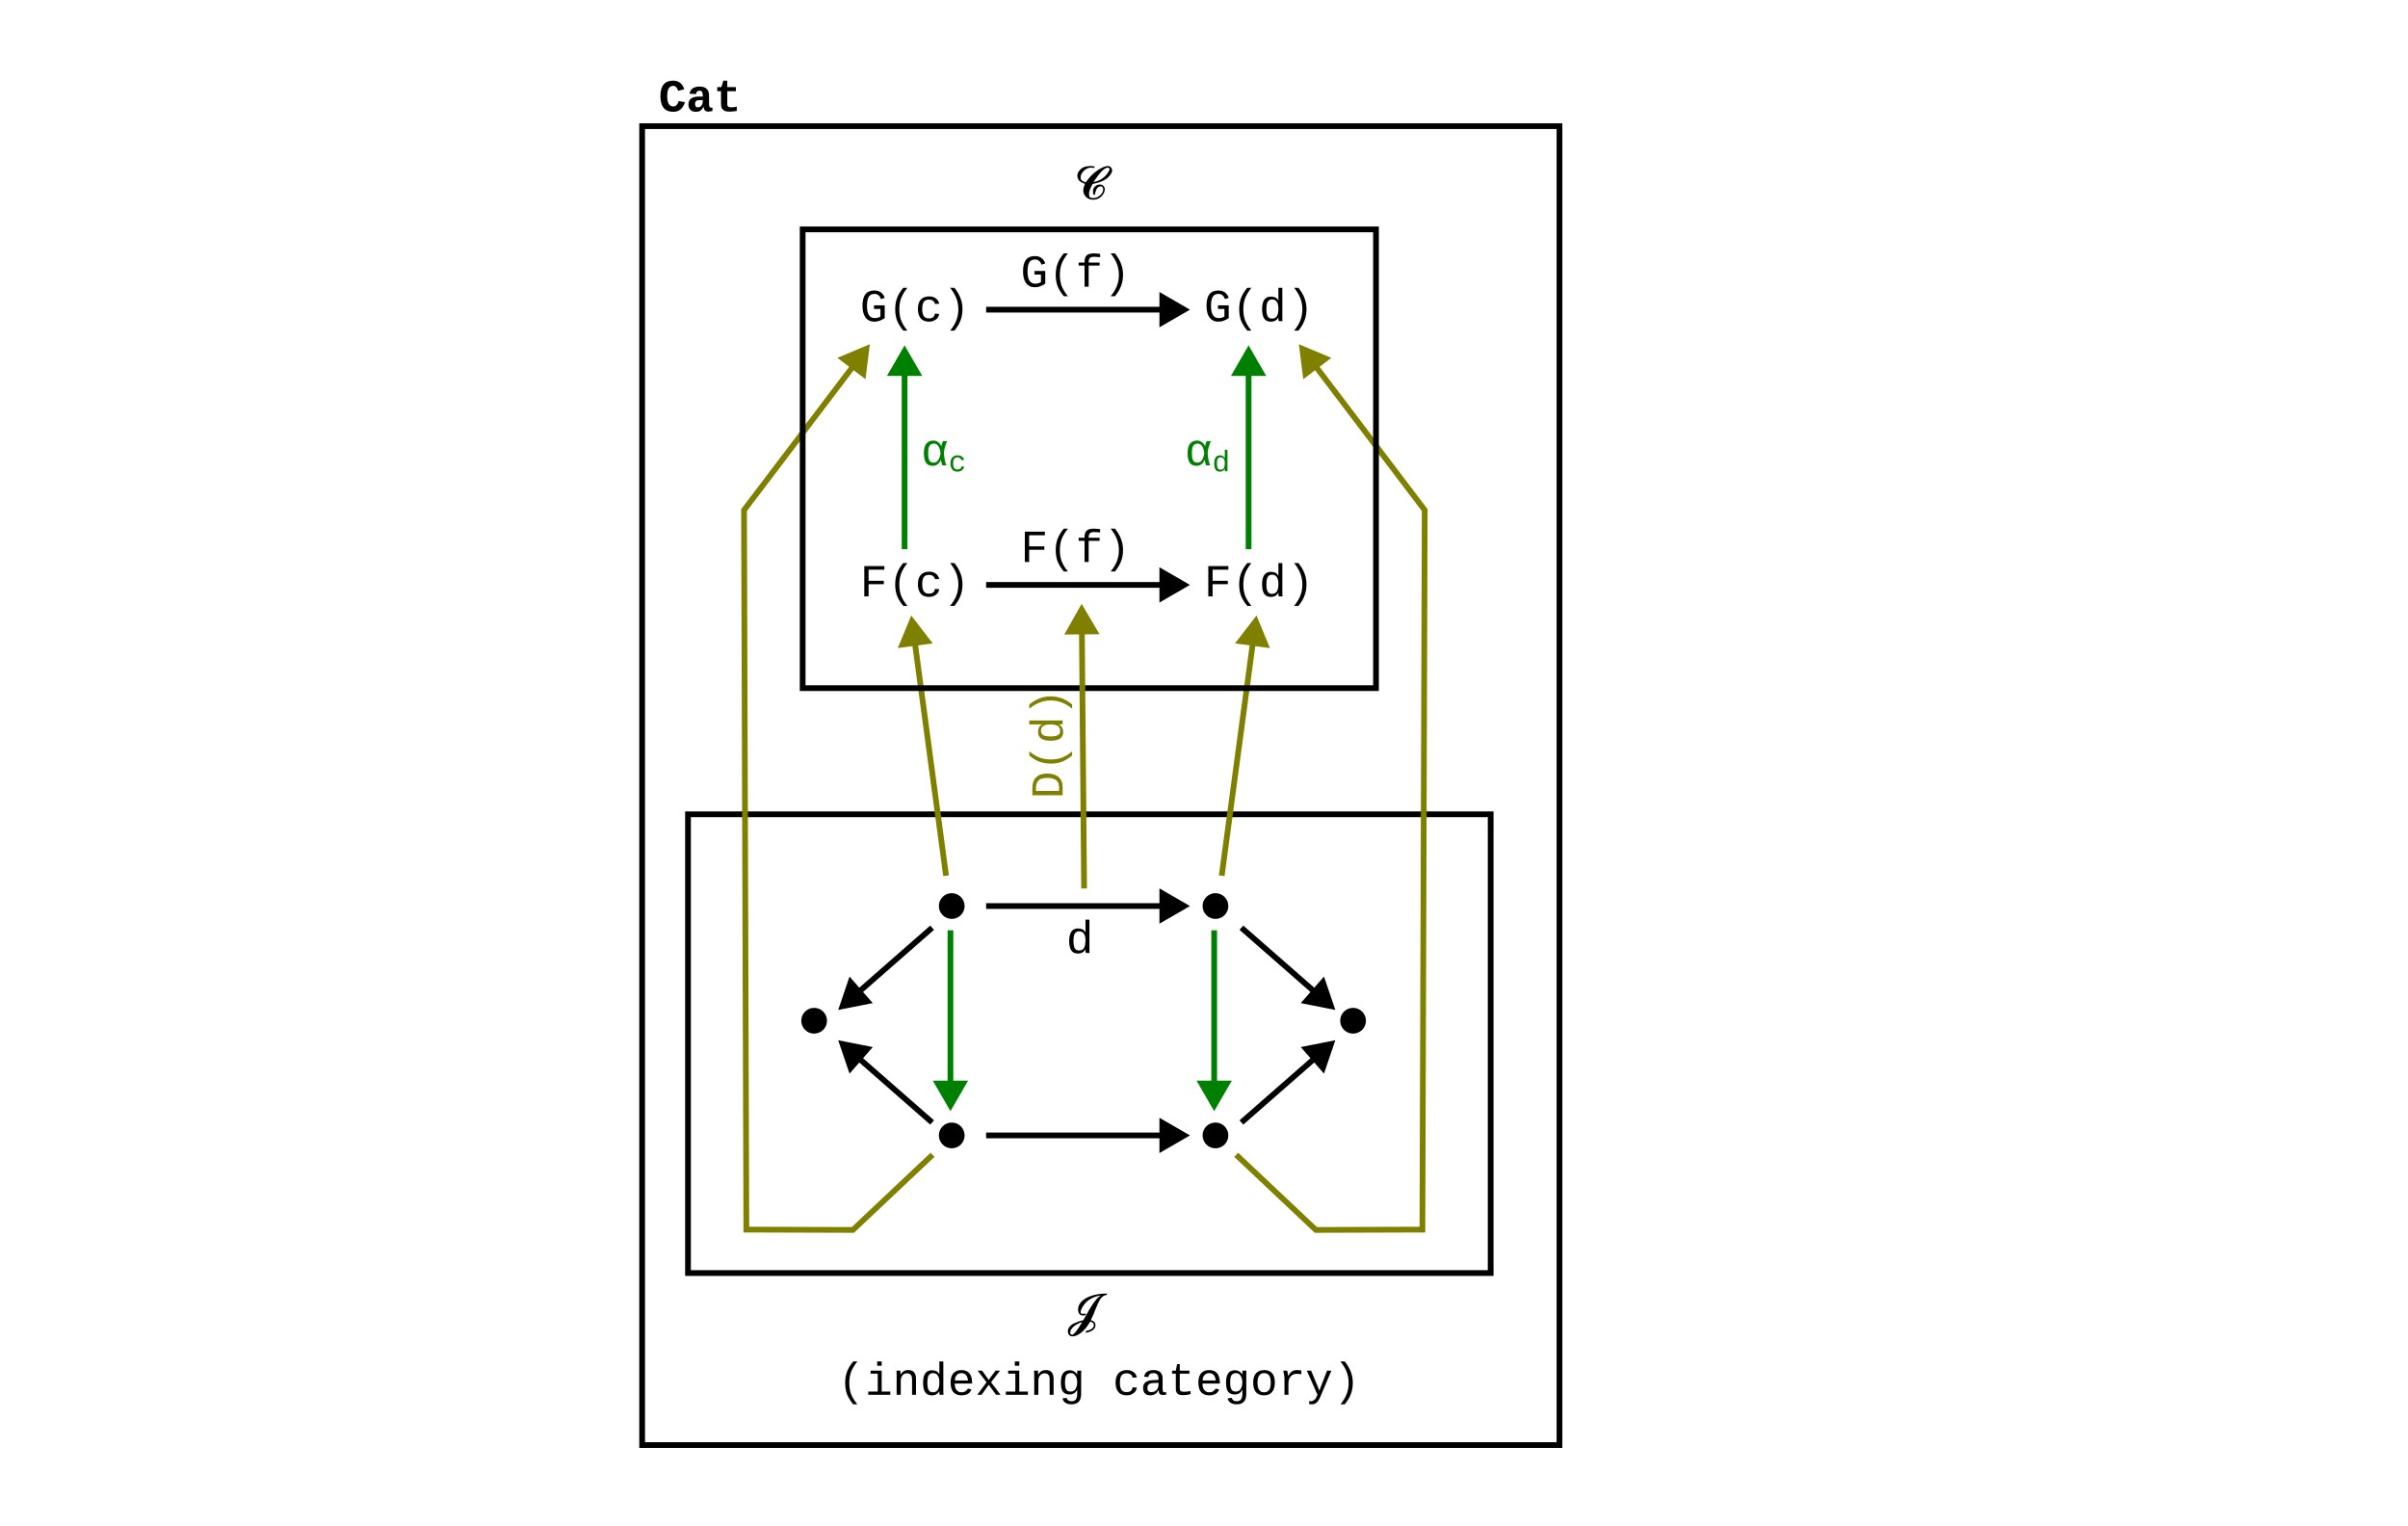
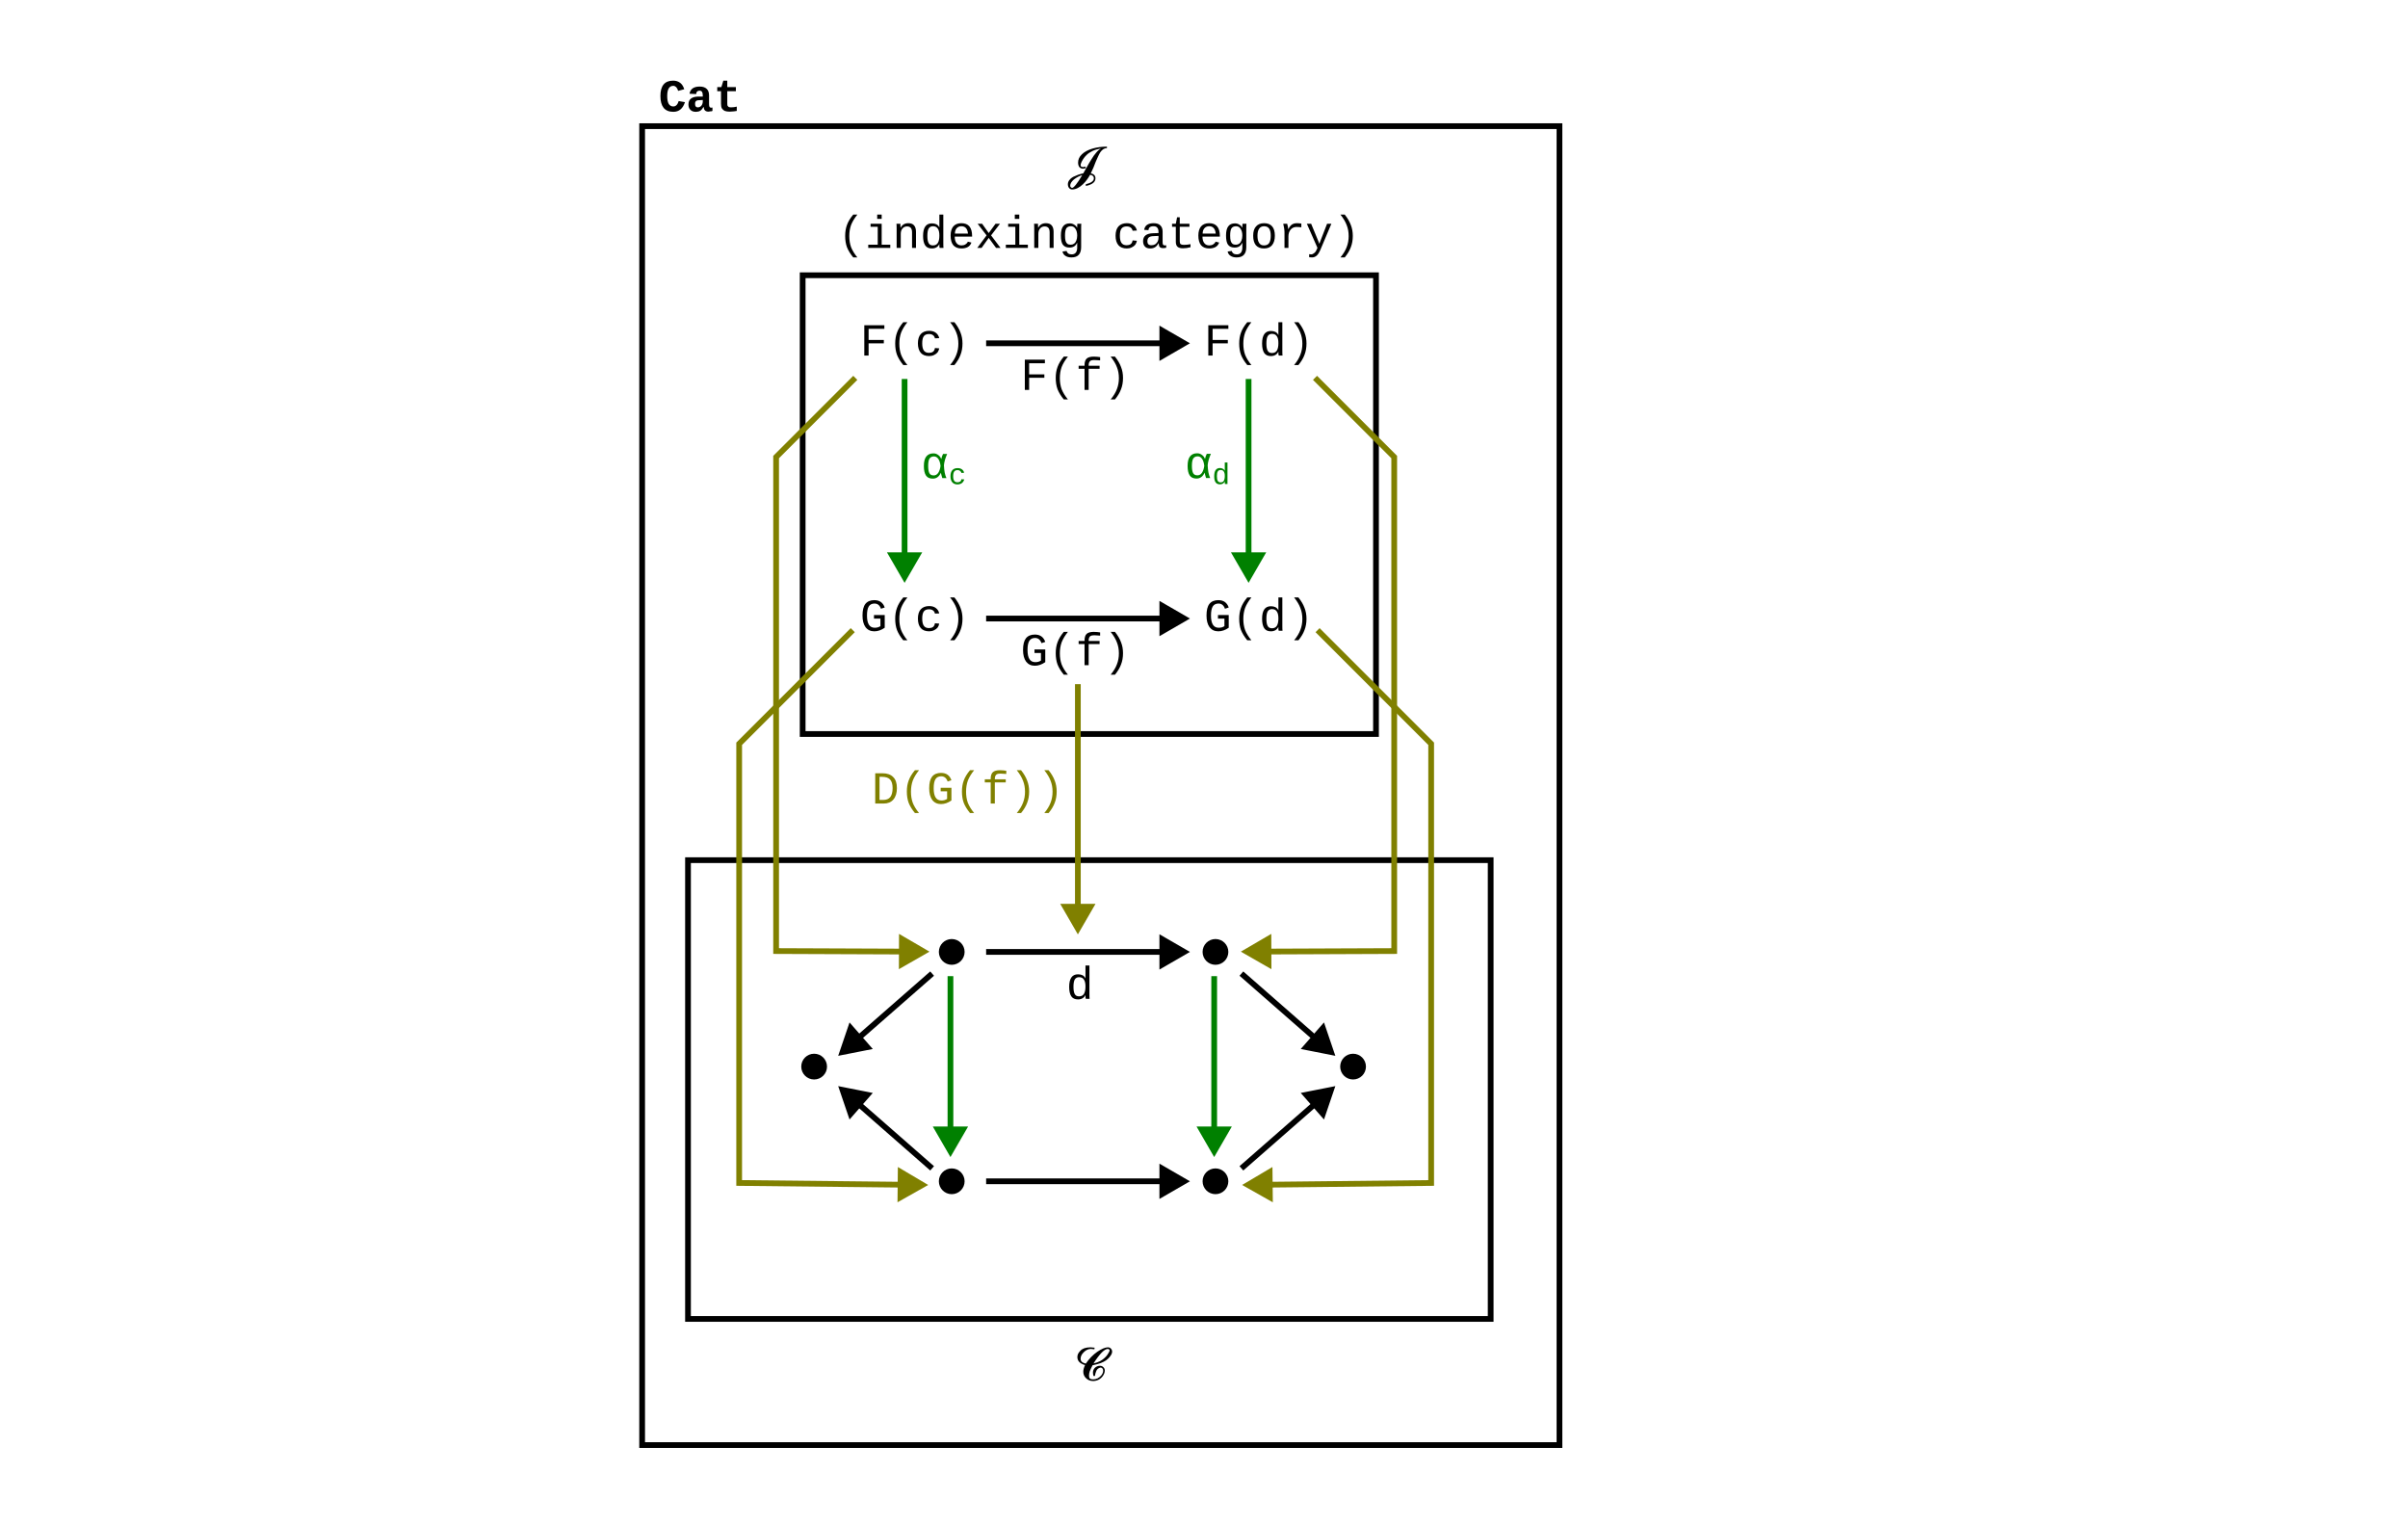
<svg xmlns="http://www.w3.org/2000/svg" width="210mm" height="133mm" viewBox="0 0 210 133" version="1.1" id="svg2078">
  <defs id="defs2075">
-     <marker style="overflow:visible" id="marker4937" refX="0" refY="0" orient="auto-start-reverse" markerWidth="5.324" markerHeight="6.155" viewBox="0 0 5.324 6.155" preserveAspectRatio="xMidYMid">
-       <path transform="scale(0.5)" style="fill:context-stroke;fill-rule:evenodd;stroke:context-stroke;stroke-width:1pt" d="M 5.77,0 -2.88,5 V -5 Z" id="path4935" />
-     </marker>
    <marker style="overflow:visible" id="marker4937_Fnone_S-808000" refX="0" refY="0" orient="auto-start-reverse" markerWidth="5.324" markerHeight="6.155" viewBox="0 0 5.324 6.155" preserveAspectRatio="xMidYMid">
      <path transform="scale(0.5)" style="fill:#808000;fill-rule:evenodd;stroke:#808000;stroke-width:1pt" d="M 5.77,0 -2.88,5 V -5 Z" id="path7182" />
-     </marker>
-     <marker style="overflow:visible" id="TriangleStart" refX="0" refY="0" orient="auto-start-reverse" markerWidth="5.324" markerHeight="6.155" viewBox="0 0 5.324 6.155" preserveAspectRatio="xMidYMid">
-       <path transform="scale(0.5)" style="fill:context-stroke;fill-rule:evenodd;stroke:context-stroke;stroke-width:1pt" d="M 5.77,0 -2.88,5 V -5 Z" id="path135" />
    </marker>
    <marker style="overflow:visible" id="TriangleStart_Fnone_S-008000" refX="0" refY="0" orient="auto-start-reverse" markerWidth="5.324" markerHeight="6.155" viewBox="0 0 5.324 6.155" preserveAspectRatio="xMidYMid">
      <path transform="scale(0.5)" style="fill:#008000;fill-rule:evenodd;stroke:#008000;stroke-width:1pt" d="M 5.77,0 -2.88,5 V -5 Z" id="path7188" />
    </marker>
    <marker style="overflow:visible" id="TriangleStart_Fnone_S-000000" refX="0" refY="0" orient="auto-start-reverse" markerWidth="5.324" markerHeight="6.155" viewBox="0 0 5.324 6.155" preserveAspectRatio="xMidYMid">
      <path transform="scale(0.5)" style="fill:#000000;fill-rule:evenodd;stroke:#000000;stroke-width:1pt" d="M 5.77,0 -2.88,5 V -5 Z" id="path7185" />
    </marker>
  </defs>
  <g id="layer1">
-     <text xml:space="preserve" style="font-size:4px;line-height:5px;font-family:'Liberation Mono', monospace;-inkscape-font-specification:'Liberation Mono, monospace, Normal';text-decoration-color:#000000;fill:#000000;stroke-width:3.78;-inkscape-stroke:none;stop-color:#000000" x="75" y="52" id="text2144">
-       <tspan id="tspan2142" style="stroke-width:3.78" x="75" y="52">F(c)</tspan>
+     <rect style="font-variation-settings:normal;opacity:1;fill:none;fill-opacity:1;fill-rule:evenodd;stroke:#000000;stroke-width:0.5;stroke-linecap:butt;stroke-linejoin:miter;stroke-miterlimit:4;stroke-dasharray:none;stroke-dashoffset:0;stroke-opacity:1;stop-color:#000000;stop-opacity:1" id="rect6226" width="50" height="40" x="70" y="24" />
+     <text xml:space="preserve" style="font-size:4px;line-height:5px;font-family:'Liberation Mono', monospace;-inkscape-font-specification:'Liberation Mono, monospace, Normal';text-decoration-color:#000000;fill:#000000;stroke-width:3.78;stop-color:#000000" x="75" y="31" id="text2144">
+       <tspan id="tspan2142" style="stroke-width:3.78" x="75" y="31">F(c)</tspan>
    </text>
-     <text xml:space="preserve" style="font-size:4px;line-height:5px;font-family:'Liberation Mono', monospace;-inkscape-font-specification:'Liberation Mono, monospace, Normal';text-decoration-color:#000000;fill:#000000;stroke-width:3.78;-inkscape-stroke:none;stop-color:#000000" x="75" y="28" id="text2148">
-       <tspan id="tspan2146" style="stroke-width:3.78" x="75" y="28">G(c)</tspan>
+     <text xml:space="preserve" style="font-size:4px;line-height:5px;font-family:'Liberation Mono', monospace;-inkscape-font-specification:'Liberation Mono, monospace, Normal';text-decoration-color:#000000;fill:#000000;stroke-width:3.78;-inkscape-stroke:none;stop-color:#000000" x="75" y="55" id="text2148">
+       <tspan id="tspan2146" style="stroke-width:3.78" x="75" y="55">G(c)</tspan>
    </text>
-     <text xml:space="preserve" style="font-size:4px;line-height:5px;font-family:'Liberation Mono', monospace;-inkscape-font-specification:'Liberation Mono, monospace, Normal';text-decoration-color:#000000;fill:#000000;stroke-width:3.78;-inkscape-stroke:none;stop-color:#000000" x="105" y="52" id="text2152">
-       <tspan id="tspan2150" style="stroke-width:3.78" x="105" y="52">F(d)</tspan>
+     <text xml:space="preserve" style="font-size:4px;line-height:5px;font-family:'Liberation Mono', monospace;-inkscape-font-specification:'Liberation Mono, monospace, Normal';text-decoration-color:#000000;fill:#000000;stroke-width:3.78;-inkscape-stroke:none;stop-color:#000000" x="105" y="31" id="text2152">
+       <tspan id="tspan2150" style="stroke-width:3.78" x="105" y="31">F(d)</tspan>
    </text>
-     <text xml:space="preserve" style="font-size:4px;line-height:5px;font-family:'Liberation Mono', monospace;-inkscape-font-specification:'Liberation Mono, monospace, Normal';text-decoration-color:#000000;fill:#000000;stroke-width:3.78;-inkscape-stroke:none;stop-color:#000000" x="105" y="28" id="text2156">
-       <tspan id="tspan2154" style="stroke-width:3.78" x="105" y="28">G(d)</tspan>
+     <text xml:space="preserve" style="font-size:4px;line-height:5px;font-family:'Liberation Mono', monospace;-inkscape-font-specification:'Liberation Mono, monospace, Normal';text-decoration-color:#000000;fill:#000000;stroke-width:3.78;-inkscape-stroke:none;stop-color:#000000" x="105" y="55" id="text2156">
+       <tspan id="tspan2154" style="stroke-width:3.78" x="105" y="55">G(d)</tspan>
    </text>
-     <path style="font-variation-settings:normal;opacity:1;fill:none;fill-opacity:1;stroke:#000000;stroke-width:0.5;stroke-linecap:butt;stroke-linejoin:miter;stroke-miterlimit:4;stroke-dasharray:none;stroke-dashoffset:0;stroke-opacity:1;marker-end:url(#TriangleStart_Fnone_S-000000);stop-color:#000000;stop-opacity:1" d="m 86,27 h 16" id="path2221" />
-     <text xml:space="preserve" style="font-size:4px;line-height:5px;font-family:'Liberation Mono', monospace;-inkscape-font-specification:'Liberation Mono, monospace, Normal';text-decoration-color:#000000;fill:#008000;stroke-width:3.78;-inkscape-stroke:none;stop-color:#000000" x="80.319" y="40.572" id="text3280">
-       <tspan id="tspan3278" style="fill:#008000;stroke-width:3.78" x="80.319" y="40.572">α<tspan style="font-size:65%;baseline-shift:sub;fill:#008000" id="tspan3282">c</tspan>
+     <path style="font-variation-settings:normal;opacity:1;fill:none;fill-opacity:1;stroke:#000000;stroke-width:0.5;stroke-linecap:butt;stroke-linejoin:miter;stroke-miterlimit:4;stroke-dasharray:none;stroke-dashoffset:0;stroke-opacity:1;marker-end:url(#TriangleStart_Fnone_S-000000);stop-color:#000000;stop-opacity:1" d="m 86,53.932 h 16" id="path2221" />
+     <text xml:space="preserve" style="font-size:4px;line-height:5px;font-family:'Liberation Mono', monospace;-inkscape-font-specification:'Liberation Mono, monospace, Normal';text-decoration-color:#000000;fill:#008000;stroke-width:3.78;-inkscape-stroke:none;stop-color:#000000" x="80.319" y="41.686" id="text3280">
+       <tspan id="tspan3278" style="fill:#008000;stroke-width:3.78" x="80.319" y="41.686">α<tspan style="font-size:65%;baseline-shift:sub;fill:#008000" id="tspan3282">c</tspan>
      </tspan>
    </text>
-     <text xml:space="preserve" style="font-size:4px;line-height:5px;font-family:'Liberation Mono', monospace;-inkscape-font-specification:'Liberation Mono, monospace, Normal';text-decoration-color:#000000;fill:#008000;stroke-width:3.78;-inkscape-stroke:none;stop-color:#000000" x="103.319" y="40.572" id="text3294">
-       <tspan id="tspan3292" style="fill:#008000;stroke-width:3.78" x="103.319" y="40.572">α<tspan style="font-size:65%;baseline-shift:sub;fill:#008000" id="tspan3290">d</tspan>
+     <text xml:space="preserve" style="font-size:4px;line-height:5px;font-family:'Liberation Mono', monospace;-inkscape-font-specification:'Liberation Mono, monospace, Normal';text-decoration-color:#000000;fill:#008000;stroke-width:3.78;-inkscape-stroke:none;stop-color:#000000" x="103.319" y="41.679" id="text3294">
+       <tspan id="tspan3292" style="fill:#008000;stroke-width:3.78" x="103.319" y="41.679">α<tspan style="font-size:65%;baseline-shift:sub;fill:#008000" id="tspan3290">d</tspan>
      </tspan>
    </text>
-     <text xml:space="preserve" style="font-size:4px;line-height:5px;font-family:'Liberation Mono', monospace;-inkscape-font-specification:'Liberation Mono, monospace, Normal';text-decoration-color:#000000;fill:#000000;stroke-width:3.78;stop-color:#000000" x="93.035" y="115.616" id="text3304">
-       <tspan id="tspan3302" style="stroke-width:3.78" x="93.035" y="115.616">𝓙 </tspan>
+     <text xml:space="preserve" style="font-size:4px;line-height:5px;font-family:'Liberation Mono', monospace;-inkscape-font-specification:'Liberation Mono, monospace, Normal';text-decoration-color:#000000;fill:#000000;stroke-width:3.78;stop-color:#000000" x="93.035" y="15.616" id="text3304">
+       <tspan id="tspan3302" style="stroke-width:3.78" x="93.035" y="15.616">𝓙 </tspan>
    </text>
-     <path style="font-variation-settings:normal;opacity:1;fill:none;fill-opacity:1;stroke:#008000;stroke-width:0.5;stroke-linecap:butt;stroke-linejoin:miter;stroke-miterlimit:4;stroke-dasharray:none;stroke-dashoffset:0;stroke-opacity:1;marker-end:url(#TriangleStart_Fnone_S-008000);stop-color:#000000;stop-opacity:1" d="m 108.888,47.888 v -16" id="path3530" />
-     <rect style="font-variation-settings:normal;opacity:1;fill:none;fill-opacity:1;fill-rule:evenodd;stroke:#000000;stroke-width:0.5;stroke-linecap:butt;stroke-linejoin:miter;stroke-miterlimit:4;stroke-dasharray:none;stroke-dashoffset:0;stroke-opacity:1;stop-color:#000000;stop-opacity:1" id="rect3540" width="70" height="40" x="60" y="71" />
-     <circle style="fill:#000000;stroke:#000000;stroke-width:0.5;stroke-dasharray:none;stroke-dashoffset:0;stop-color:#000000" id="circle3544" cx="83" cy="79" r="0.873" />
-     <path style="font-variation-settings:normal;opacity:1;fill:none;fill-opacity:1;stroke:#000000;stroke-width:0.5;stroke-linecap:butt;stroke-linejoin:miter;stroke-miterlimit:4;stroke-dasharray:none;stroke-dashoffset:0;stroke-opacity:1;marker-end:url(#TriangleStart_Fnone_S-000000);stop-color:#000000;stop-opacity:1" d="m 86,79 h 16" id="path3546" />
-     <circle style="fill:#000000;stroke:#000000;stroke-width:0.5;stroke-dasharray:none;stroke-dashoffset:0;stop-color:#000000" id="circle3548" cx="106" cy="79" r="0.873" />
-     <circle style="fill:#000000;stroke:#000000;stroke-width:0.5;stroke-dasharray:none;stroke-dashoffset:0;stop-color:#000000" id="circle3552" cx="83" cy="99" r="0.873" />
-     <path style="font-variation-settings:normal;opacity:1;fill:none;fill-opacity:1;stroke:#000000;stroke-width:0.5;stroke-linecap:butt;stroke-linejoin:miter;stroke-miterlimit:4;stroke-dasharray:none;stroke-dashoffset:0;stroke-opacity:1;marker-end:url(#TriangleStart_Fnone_S-000000);stop-color:#000000;stop-opacity:1" d="m 86,99 h 16" id="path3554" />
-     <circle style="fill:#000000;stroke:#000000;stroke-width:0.5;stroke-dasharray:none;stroke-dashoffset:0;stop-color:#000000" id="circle3556" cx="106" cy="99" r="0.873" />
-     <circle style="fill:#000000;stroke:#000000;stroke-width:0.5;stroke-dasharray:none;stroke-dashoffset:0;stop-color:#000000" id="circle3560" cx="71" cy="89" r="0.873" />
-     <circle style="fill:#000000;stroke:#000000;stroke-width:0.5;stroke-dasharray:none;stroke-dashoffset:0;stop-color:#000000" id="circle3562" cx="118" cy="89" r="0.873" />
-     <path style="font-variation-settings:normal;opacity:1;fill:none;fill-opacity:1;stroke:#000000;stroke-width:0.5;stroke-linecap:butt;stroke-linejoin:miter;stroke-miterlimit:4;stroke-dasharray:none;stroke-dashoffset:0;stroke-opacity:1;marker-end:url(#TriangleStart_Fnone_S-000000);stop-color:#000000;stop-opacity:1" d="m 108.262,97.871 6.856,-6" id="path3566" />
-     <path style="font-variation-settings:normal;opacity:1;fill:none;fill-opacity:1;stroke:#000000;stroke-width:0.5;stroke-linecap:butt;stroke-linejoin:miter;stroke-miterlimit:4;stroke-dasharray:none;stroke-dashoffset:0;stroke-opacity:1;marker-end:url(#TriangleStart_Fnone_S-000000);stop-color:#000000;stop-opacity:1" d="m 108.262,80.89 6.856,6" id="path3570" />
-     <path style="font-variation-settings:normal;opacity:1;fill:none;fill-opacity:1;stroke:#008000;stroke-width:0.5;stroke-linecap:butt;stroke-linejoin:miter;stroke-miterlimit:4;stroke-dasharray:none;stroke-dashoffset:0;stroke-opacity:1;marker-end:url(#TriangleStart_Fnone_S-008000);stop-color:#000000;stop-opacity:1" d="m 105.888,81.112 v 14" id="path3576" />
-     <path style="font-variation-settings:normal;opacity:1;fill:none;fill-opacity:1;stroke:#008000;stroke-width:0.5;stroke-linecap:butt;stroke-linejoin:miter;stroke-miterlimit:4;stroke-dasharray:none;stroke-dashoffset:0;stroke-opacity:1;marker-end:url(#TriangleStart_Fnone_S-008000);stop-color:#000000;stop-opacity:1" d="m 82.888,81.112 v 14" id="path3582" />
-     <path style="font-variation-settings:normal;opacity:1;fill:none;fill-opacity:1;stroke:#000000;stroke-width:0.5;stroke-linecap:butt;stroke-linejoin:miter;stroke-miterlimit:4;stroke-dasharray:none;stroke-dashoffset:0;stroke-opacity:1;marker-end:url(#TriangleStart_Fnone_S-000000);stop-color:#000000;stop-opacity:1" d="m 81.29,97.871 -6.856,-6" id="path3596" />
-     <path style="font-variation-settings:normal;opacity:1;fill:none;fill-opacity:1;stroke:#000000;stroke-width:0.5;stroke-linecap:butt;stroke-linejoin:miter;stroke-miterlimit:4;stroke-dasharray:none;stroke-dashoffset:0;stroke-opacity:1;marker-end:url(#TriangleStart_Fnone_S-000000);stop-color:#000000;stop-opacity:1" d="m 81.29,80.89 -6.856,6" id="path3598" />
-     <path style="font-variation-settings:normal;opacity:1;fill:none;fill-opacity:1;stroke:#808000;stroke-width:0.5;stroke-linecap:butt;stroke-linejoin:miter;stroke-miterlimit:4;stroke-dasharray:none;stroke-dashoffset:0;stroke-opacity:1;marker-start:url(#marker4937_Fnone_S-808000);stop-color:#000000;stop-opacity:1" d="M 109.345,55.426 106.544,76.357" id="path3684" />
-     <path style="font-variation-settings:normal;opacity:1;fill:none;fill-opacity:1;stroke:#808000;stroke-width:0.5;stroke-linecap:butt;stroke-linejoin:miter;stroke-miterlimit:4;stroke-dasharray:none;stroke-dashoffset:0;stroke-opacity:1;marker-start:url(#marker4937_Fnone_S-808000);stop-color:#000000;stop-opacity:1" d="m 114.347,31.426 9.902,13.052 -0.202,62.734 -9.291,0.029 -6.949,-6.551" id="path4494" />
-     <text xml:space="preserve" style="font-size:4px;line-height:5px;font-family:'Liberation Mono', monospace;-inkscape-font-specification:'Liberation Mono, monospace, Normal';text-decoration-color:#000000;fill:#808000;stroke-width:3.78;-inkscape-stroke:none;stop-color:#000000" x="-69.653" y="92.674" id="text4500" transform="rotate(-90)">
-       <tspan id="tspan4498" style="fill:#808000;stroke-width:3.78" x="-69.653" y="92.674">D(d)</tspan>
+     <path style="font-variation-settings:normal;opacity:1;fill:none;fill-opacity:1;stroke:#008000;stroke-width:0.5;stroke-linecap:butt;stroke-linejoin:miter;stroke-miterlimit:4;stroke-dasharray:none;stroke-dashoffset:0;stroke-opacity:1;marker-end:url(#TriangleStart_Fnone_S-008000);stop-color:#000000;stop-opacity:1" d="m 108.888,33.044 v 16" id="path3530" />
+     <path style="font-variation-settings:normal;display:inline;opacity:1;fill:none;fill-opacity:1;stroke:#000000;stroke-width:0.5;stroke-linecap:butt;stroke-linejoin:miter;stroke-miterlimit:4;stroke-dasharray:none;stroke-dashoffset:0;stroke-opacity:1;marker-end:url(#TriangleStart_Fnone_S-000000);stop-color:#000000;stop-opacity:1" d="m 86,103 h 16" id="path3554" />
+     <rect style="font-variation-settings:normal;opacity:1;fill:none;fill-opacity:1;fill-rule:evenodd;stroke:#000000;stroke-width:0.5;stroke-linecap:butt;stroke-linejoin:miter;stroke-miterlimit:4;stroke-dasharray:none;stroke-dashoffset:0;stroke-opacity:1;stop-color:#000000;stop-opacity:1" id="rect3540" width="70" height="40" x="60" y="75" />
+     <circle style="fill:#000000;stroke:#000000;stroke-width:0.5;stroke-dasharray:none;stroke-dashoffset:0;stop-color:#000000" id="circle3544" cx="83" cy="83" r="0.873" />
+     <path style="font-variation-settings:normal;opacity:1;fill:none;fill-opacity:1;stroke:#000000;stroke-width:0.5;stroke-linecap:butt;stroke-linejoin:miter;stroke-miterlimit:4;stroke-dasharray:none;stroke-dashoffset:0;stroke-opacity:1;marker-end:url(#TriangleStart_Fnone_S-000000);stop-color:#000000;stop-opacity:1" d="m 86,83 h 16" id="path3546" />
+     <circle style="fill:#000000;stroke:#000000;stroke-width:0.5;stroke-dasharray:none;stroke-dashoffset:0;stop-color:#000000" id="circle3548" cx="106" cy="83" r="0.873" />
+     <circle style="fill:#000000;stroke:#000000;stroke-width:0.5;stroke-dasharray:none;stroke-dashoffset:0;stop-color:#000000" id="circle3552" cx="83" cy="103" r="0.873" />
+     <circle style="fill:#000000;stroke:#000000;stroke-width:0.5;stroke-dasharray:none;stroke-dashoffset:0;stop-color:#000000" id="circle3556" cx="106" cy="103" r="0.873" />
+     <circle style="fill:#000000;stroke:#000000;stroke-width:0.5;stroke-dasharray:none;stroke-dashoffset:0;stop-color:#000000" id="circle3560" cx="71" cy="93" r="0.873" />
+     <circle style="fill:#000000;stroke:#000000;stroke-width:0.5;stroke-dasharray:none;stroke-dashoffset:0;stop-color:#000000" id="circle3562" cx="118" cy="93" r="0.873" />
+     <path style="font-variation-settings:normal;opacity:1;fill:none;fill-opacity:1;stroke:#000000;stroke-width:0.5;stroke-linecap:butt;stroke-linejoin:miter;stroke-miterlimit:4;stroke-dasharray:none;stroke-dashoffset:0;stroke-opacity:1;marker-end:url(#TriangleStart_Fnone_S-000000);stop-color:#000000;stop-opacity:1" d="m 108.262,101.871 6.856,-6" id="path3566" />
+     <path style="font-variation-settings:normal;opacity:1;fill:none;fill-opacity:1;stroke:#000000;stroke-width:0.5;stroke-linecap:butt;stroke-linejoin:miter;stroke-miterlimit:4;stroke-dasharray:none;stroke-dashoffset:0;stroke-opacity:1;marker-end:url(#TriangleStart_Fnone_S-000000);stop-color:#000000;stop-opacity:1" d="m 108.262,84.89 6.856,6" id="path3570" />
+     <path style="font-variation-settings:normal;opacity:1;fill:none;fill-opacity:1;stroke:#008000;stroke-width:0.5;stroke-linecap:butt;stroke-linejoin:miter;stroke-miterlimit:4;stroke-dasharray:none;stroke-dashoffset:0;stroke-opacity:1;marker-end:url(#TriangleStart_Fnone_S-008000);stop-color:#000000;stop-opacity:1" d="m 105.888,85.112 v 14" id="path3576" />
+     <path style="font-variation-settings:normal;opacity:1;fill:none;fill-opacity:1;stroke:#008000;stroke-width:0.5;stroke-linecap:butt;stroke-linejoin:miter;stroke-miterlimit:4;stroke-dasharray:none;stroke-dashoffset:0;stroke-opacity:1;marker-end:url(#TriangleStart_Fnone_S-008000);stop-color:#000000;stop-opacity:1" d="m 82.888,85.112 v 14" id="path3582" />
+     <path style="font-variation-settings:normal;opacity:1;fill:none;fill-opacity:1;stroke:#000000;stroke-width:0.5;stroke-linecap:butt;stroke-linejoin:miter;stroke-miterlimit:4;stroke-dasharray:none;stroke-dashoffset:0;stroke-opacity:1;marker-end:url(#TriangleStart_Fnone_S-000000);stop-color:#000000;stop-opacity:1" d="m 81.29,101.871 -6.856,-6" id="path3596" />
+     <path style="font-variation-settings:normal;opacity:1;fill:none;fill-opacity:1;stroke:#000000;stroke-width:0.5;stroke-linecap:butt;stroke-linejoin:miter;stroke-miterlimit:4;stroke-dasharray:none;stroke-dashoffset:0;stroke-opacity:1;marker-end:url(#TriangleStart_Fnone_S-000000);stop-color:#000000;stop-opacity:1" d="m 81.29,84.89 -6.856,6" id="path3598" />
+     <text xml:space="preserve" style="font-size:4px;line-height:5px;font-family:'Liberation Mono', monospace;-inkscape-font-specification:'Liberation Mono, monospace, Normal';text-decoration-color:#000000;fill:#808000;stroke-width:3.78;-inkscape-stroke:none;stop-color:#000000" x="76.017" y="70.064" id="text4500">
+       <tspan id="tspan4498" style="fill:#808000;stroke-width:3.78" x="76.017" y="70.064">D(G(f))</tspan>
    </text>
-     <path style="font-variation-settings:normal;opacity:1;fill:none;fill-opacity:1;stroke:#008000;stroke-width:0.5;stroke-linecap:butt;stroke-linejoin:miter;stroke-miterlimit:4;stroke-dasharray:none;stroke-dashoffset:0;stroke-opacity:1;marker-end:url(#TriangleStart_Fnone_S-008000);stop-color:#000000;stop-opacity:1" d="m 78.888,47.888 v -16" id="path4506" />
-     <path style="font-variation-settings:normal;opacity:1;fill:none;fill-opacity:1;stroke:#000000;stroke-width:0.5;stroke-linecap:butt;stroke-linejoin:miter;stroke-miterlimit:4;stroke-dasharray:none;stroke-dashoffset:0;stroke-opacity:1;marker-end:url(#TriangleStart_Fnone_S-000000);stop-color:#000000;stop-opacity:1" d="m 86,51 h 16" id="path4512" />
-     <text xml:space="preserve" style="font-size:4px;line-height:5px;font-family:'Liberation Mono', monospace;-inkscape-font-specification:'Liberation Mono, monospace, Normal';text-decoration-color:#000000;fill:#000000;stroke-width:3.78;-inkscape-stroke:none;stop-color:#000000" x="89" y="49" id="text4518">
-       <tspan id="tspan4516" style="stroke-width:3.78" x="89" y="49">F(f)</tspan>
+     <path style="font-variation-settings:normal;opacity:1;fill:none;fill-opacity:1;stroke:#008000;stroke-width:0.5;stroke-linecap:butt;stroke-linejoin:miter;stroke-miterlimit:4;stroke-dasharray:none;stroke-dashoffset:0;stroke-opacity:1;marker-end:url(#TriangleStart_Fnone_S-008000);stop-color:#000000;stop-opacity:1" d="m 78.888,33.044 v 16" id="path4506" />
+     <path style="font-variation-settings:normal;opacity:1;fill:none;fill-opacity:1;stroke:#000000;stroke-width:0.5;stroke-linecap:butt;stroke-linejoin:miter;stroke-miterlimit:4;stroke-dasharray:none;stroke-dashoffset:0;stroke-opacity:1;marker-end:url(#TriangleStart_Fnone_S-000000);stop-color:#000000;stop-opacity:1" d="m 86,29.932 h 16" id="path4512" />
+     <text xml:space="preserve" style="font-size:4px;line-height:5px;font-family:'Liberation Mono', monospace;-inkscape-font-specification:'Liberation Mono, monospace, Normal';text-decoration-color:#000000;fill:#000000;stroke-width:3.78;-inkscape-stroke:none;stop-color:#000000" x="89" y="34" id="text4518">
+       <tspan id="tspan4516" style="stroke-width:3.78" x="89" y="34">F(f)</tspan>
    </text>
-     <text xml:space="preserve" style="font-size:4px;line-height:5px;font-family:'Liberation Mono', monospace;-inkscape-font-specification:'Liberation Mono, monospace, Normal';text-decoration-color:#000000;fill:#000000;stroke-width:3.78;-inkscape-stroke:none;stop-color:#000000" x="89" y="25" id="text4522">
-       <tspan id="tspan4520" style="stroke-width:3.78" x="89" y="25">G(f)</tspan>
+     <text xml:space="preserve" style="font-size:4px;line-height:5px;font-family:'Liberation Mono', monospace;-inkscape-font-specification:'Liberation Mono, monospace, Normal';text-decoration-color:#000000;fill:#000000;stroke-width:3.78;-inkscape-stroke:none;stop-color:#000000" x="89" y="58" id="text4522">
+       <tspan id="tspan4520" style="stroke-width:3.78" x="89" y="58">G(f)</tspan>
    </text>
-     <path style="font-variation-settings:normal;opacity:1;fill:none;fill-opacity:1;stroke:#808000;stroke-width:0.5;stroke-linecap:butt;stroke-linejoin:miter;stroke-miterlimit:4;stroke-dasharray:none;stroke-dashoffset:0;stroke-opacity:1;marker-start:url(#marker4937_Fnone_S-808000);stop-color:#000000;stop-opacity:1" d="M 79.704,55.426 82.505,76.357" id="path5394" />
-     <path style="font-variation-settings:normal;opacity:1;fill:none;fill-opacity:1;stroke:#808000;stroke-width:0.5;stroke-linecap:butt;stroke-linejoin:miter;stroke-miterlimit:4;stroke-dasharray:none;stroke-dashoffset:0;stroke-opacity:1;marker-start:url(#marker4937_Fnone_S-808000);stop-color:#000000;stop-opacity:1" d="m 74.788,31.426 -9.902,13.052 0.202,62.734 9.291,0.029 6.949,-6.551" id="path6222" />
-     <rect style="font-variation-settings:normal;opacity:1;fill:none;fill-opacity:1;fill-rule:evenodd;stroke:#000000;stroke-width:0.5;stroke-linecap:butt;stroke-linejoin:miter;stroke-miterlimit:4;stroke-dasharray:none;stroke-dashoffset:0;stroke-opacity:1;stop-color:#000000;stop-opacity:1" id="rect6226" width="50" height="40" x="70" y="20" />
-     <text xml:space="preserve" style="font-size:4px;line-height:5px;font-family:'Liberation Mono', monospace;-inkscape-font-specification:'Liberation Mono, monospace, Normal';text-decoration-color:#000000;fill:#000000;stroke-width:3.78;stop-color:#000000" x="93.706" y="17.336" id="text6230">
-       <tspan id="tspan6228" style="stroke-width:3.78" x="93.706" y="17.336">𝓒</tspan>
+     <text xml:space="preserve" style="font-size:4px;line-height:5px;font-family:'Liberation Mono', monospace;-inkscape-font-specification:'Liberation Mono, monospace, Normal';text-decoration-color:#000000;fill:#000000;stroke-width:3.78;stop-color:#000000" x="93.706" y="120.336" id="text6230">
+       <tspan id="tspan6228" style="stroke-width:3.78" x="93.706" y="120.336">𝓒</tspan>
    </text>
-     <text xml:space="preserve" style="font-size:4px;line-height:5px;font-family:'Liberation Mono', monospace;-inkscape-font-specification:'Liberation Mono, monospace, Normal';text-decoration-color:#000000;fill:#000000;stroke-width:3.78;stop-color:#000000" x="73.035" y="121.616" id="text6234">
-       <tspan id="tspan6232" style="stroke-width:3.78" x="73.035" y="121.616">(indexing category)</tspan>
+     <text xml:space="preserve" style="font-size:4px;line-height:5px;font-family:'Liberation Mono', monospace;-inkscape-font-specification:'Liberation Mono, monospace, Normal';text-decoration-color:#000000;fill:#000000;stroke-width:3.78;stop-color:#000000" x="73.035" y="21.616" id="text6234">
+       <tspan id="tspan6232" style="stroke-width:3.78" x="73.035" y="21.616">(indexing category)</tspan>
    </text>
-     <path style="font-variation-settings:normal;opacity:1;fill:none;fill-opacity:1;stroke:#808000;stroke-width:0.5;stroke-linecap:butt;stroke-linejoin:miter;stroke-miterlimit:4;stroke-dasharray:none;stroke-dashoffset:0;stroke-opacity:1;marker-start:url(#marker4937_Fnone_S-808000);stop-color:#000000;stop-opacity:1" d="m 94.345,54.426 0.199,23.043" id="path6311" />
-     <text xml:space="preserve" style="font-size:4px;line-height:5px;font-family:'Liberation Mono', monospace;-inkscape-font-specification:'Liberation Mono, monospace, Normal';text-decoration-color:#000000;fill:#000000;stroke-width:3.78;-inkscape-stroke:none;stop-color:#000000" x="92.978" y="83.091" id="text6317">
-       <tspan id="tspan6315" style="stroke-width:3.78" x="92.978" y="83.091">d</tspan>
+     <path style="font-variation-settings:normal;opacity:1;fill:none;fill-opacity:1;stroke:#808000;stroke-width:0.5;stroke-linecap:butt;stroke-linejoin:miter;stroke-miterlimit:4;stroke-dasharray:none;stroke-dashoffset:0;stroke-opacity:1;marker-start:url(#marker4937_Fnone_S-808000);stop-color:#000000;stop-opacity:1" d="M 94,79.696 V 59.653" id="path6311" />
+     <text xml:space="preserve" style="font-size:4px;line-height:5px;font-family:'Liberation Mono', monospace;-inkscape-font-specification:'Liberation Mono, monospace, Normal';text-decoration-color:#000000;fill:#000000;stroke-width:3.78;-inkscape-stroke:none;stop-color:#000000" x="92.978" y="87.091" id="text6317">
+       <tspan id="tspan6315" style="stroke-width:3.78" x="92.978" y="87.091">d</tspan>
    </text>
    <rect style="font-variation-settings:normal;opacity:1;fill:none;fill-opacity:1;fill-rule:evenodd;stroke:#000000;stroke-width:0.5;stroke-linecap:butt;stroke-linejoin:miter;stroke-miterlimit:4;stroke-dasharray:none;stroke-dashoffset:0;stroke-opacity:1;stop-color:#000000;stop-opacity:1" id="rect7084" width="80" height="115" x="56" y="11" />
    <text xml:space="preserve" style="font-size:4px;line-height:5px;font-family:'Liberation Mono', monospace;-inkscape-font-specification:'Liberation Mono, monospace, Normal';text-decoration-color:#000000;fill:#000000;stroke-width:3.78;stop-color:#000000" x="57.437" y="9.706" id="text7116">
      <tspan id="tspan7114" style="font-weight:bold;stroke-width:3.78" x="57.437" y="9.706">Cat</tspan>
    </text>
+     <path style="font-variation-settings:normal;opacity:1;fill:none;fill-opacity:1;stroke:#808000;stroke-width:0.5;stroke-linecap:butt;stroke-linejoin:miter;stroke-miterlimit:4;stroke-dasharray:none;stroke-dashoffset:0;stroke-opacity:1;marker-end:url(#marker4937_Fnone_S-808000);stop-color:#000000;stop-opacity:1" d="m 114.682,32.945 6.906,6.906 v 43.073 l -11.601,0.046" id="path2568" />
+     <path style="font-variation-settings:normal;opacity:1;fill:none;fill-opacity:1;stroke:#808000;stroke-width:0.5;stroke-linecap:butt;stroke-linejoin:miter;stroke-miterlimit:4;stroke-dasharray:none;stroke-dashoffset:0;stroke-opacity:1;marker-end:url(#marker4937_Fnone_S-808000);stop-color:#000000;stop-opacity:1" d="m 114.904,54.945 9.906,9.906 v 38.295 l -14.711,0.156" id="path3623" />
+     <path style="font-variation-settings:normal;opacity:1;fill:none;fill-opacity:1;stroke:#808000;stroke-width:0.5;stroke-linecap:butt;stroke-linejoin:miter;stroke-miterlimit:4;stroke-dasharray:none;stroke-dashoffset:0;stroke-opacity:1;marker-end:url(#marker4937_Fnone_S-808000);stop-color:#000000;stop-opacity:1" d="m 74.59,32.945 -6.906,6.906 v 43.073 l 11.601,0.046" id="path3637" />
+     <path style="font-variation-settings:normal;opacity:1;fill:none;fill-opacity:1;stroke:#808000;stroke-width:0.5;stroke-linecap:butt;stroke-linejoin:miter;stroke-miterlimit:4;stroke-dasharray:none;stroke-dashoffset:0;stroke-opacity:1;marker-end:url(#marker4937_Fnone_S-808000);stop-color:#000000;stop-opacity:1" d="m 74.368,54.945 -9.906,9.906 v 38.295 l 14.711,0.156" id="path3639" />
  </g>
</svg>
